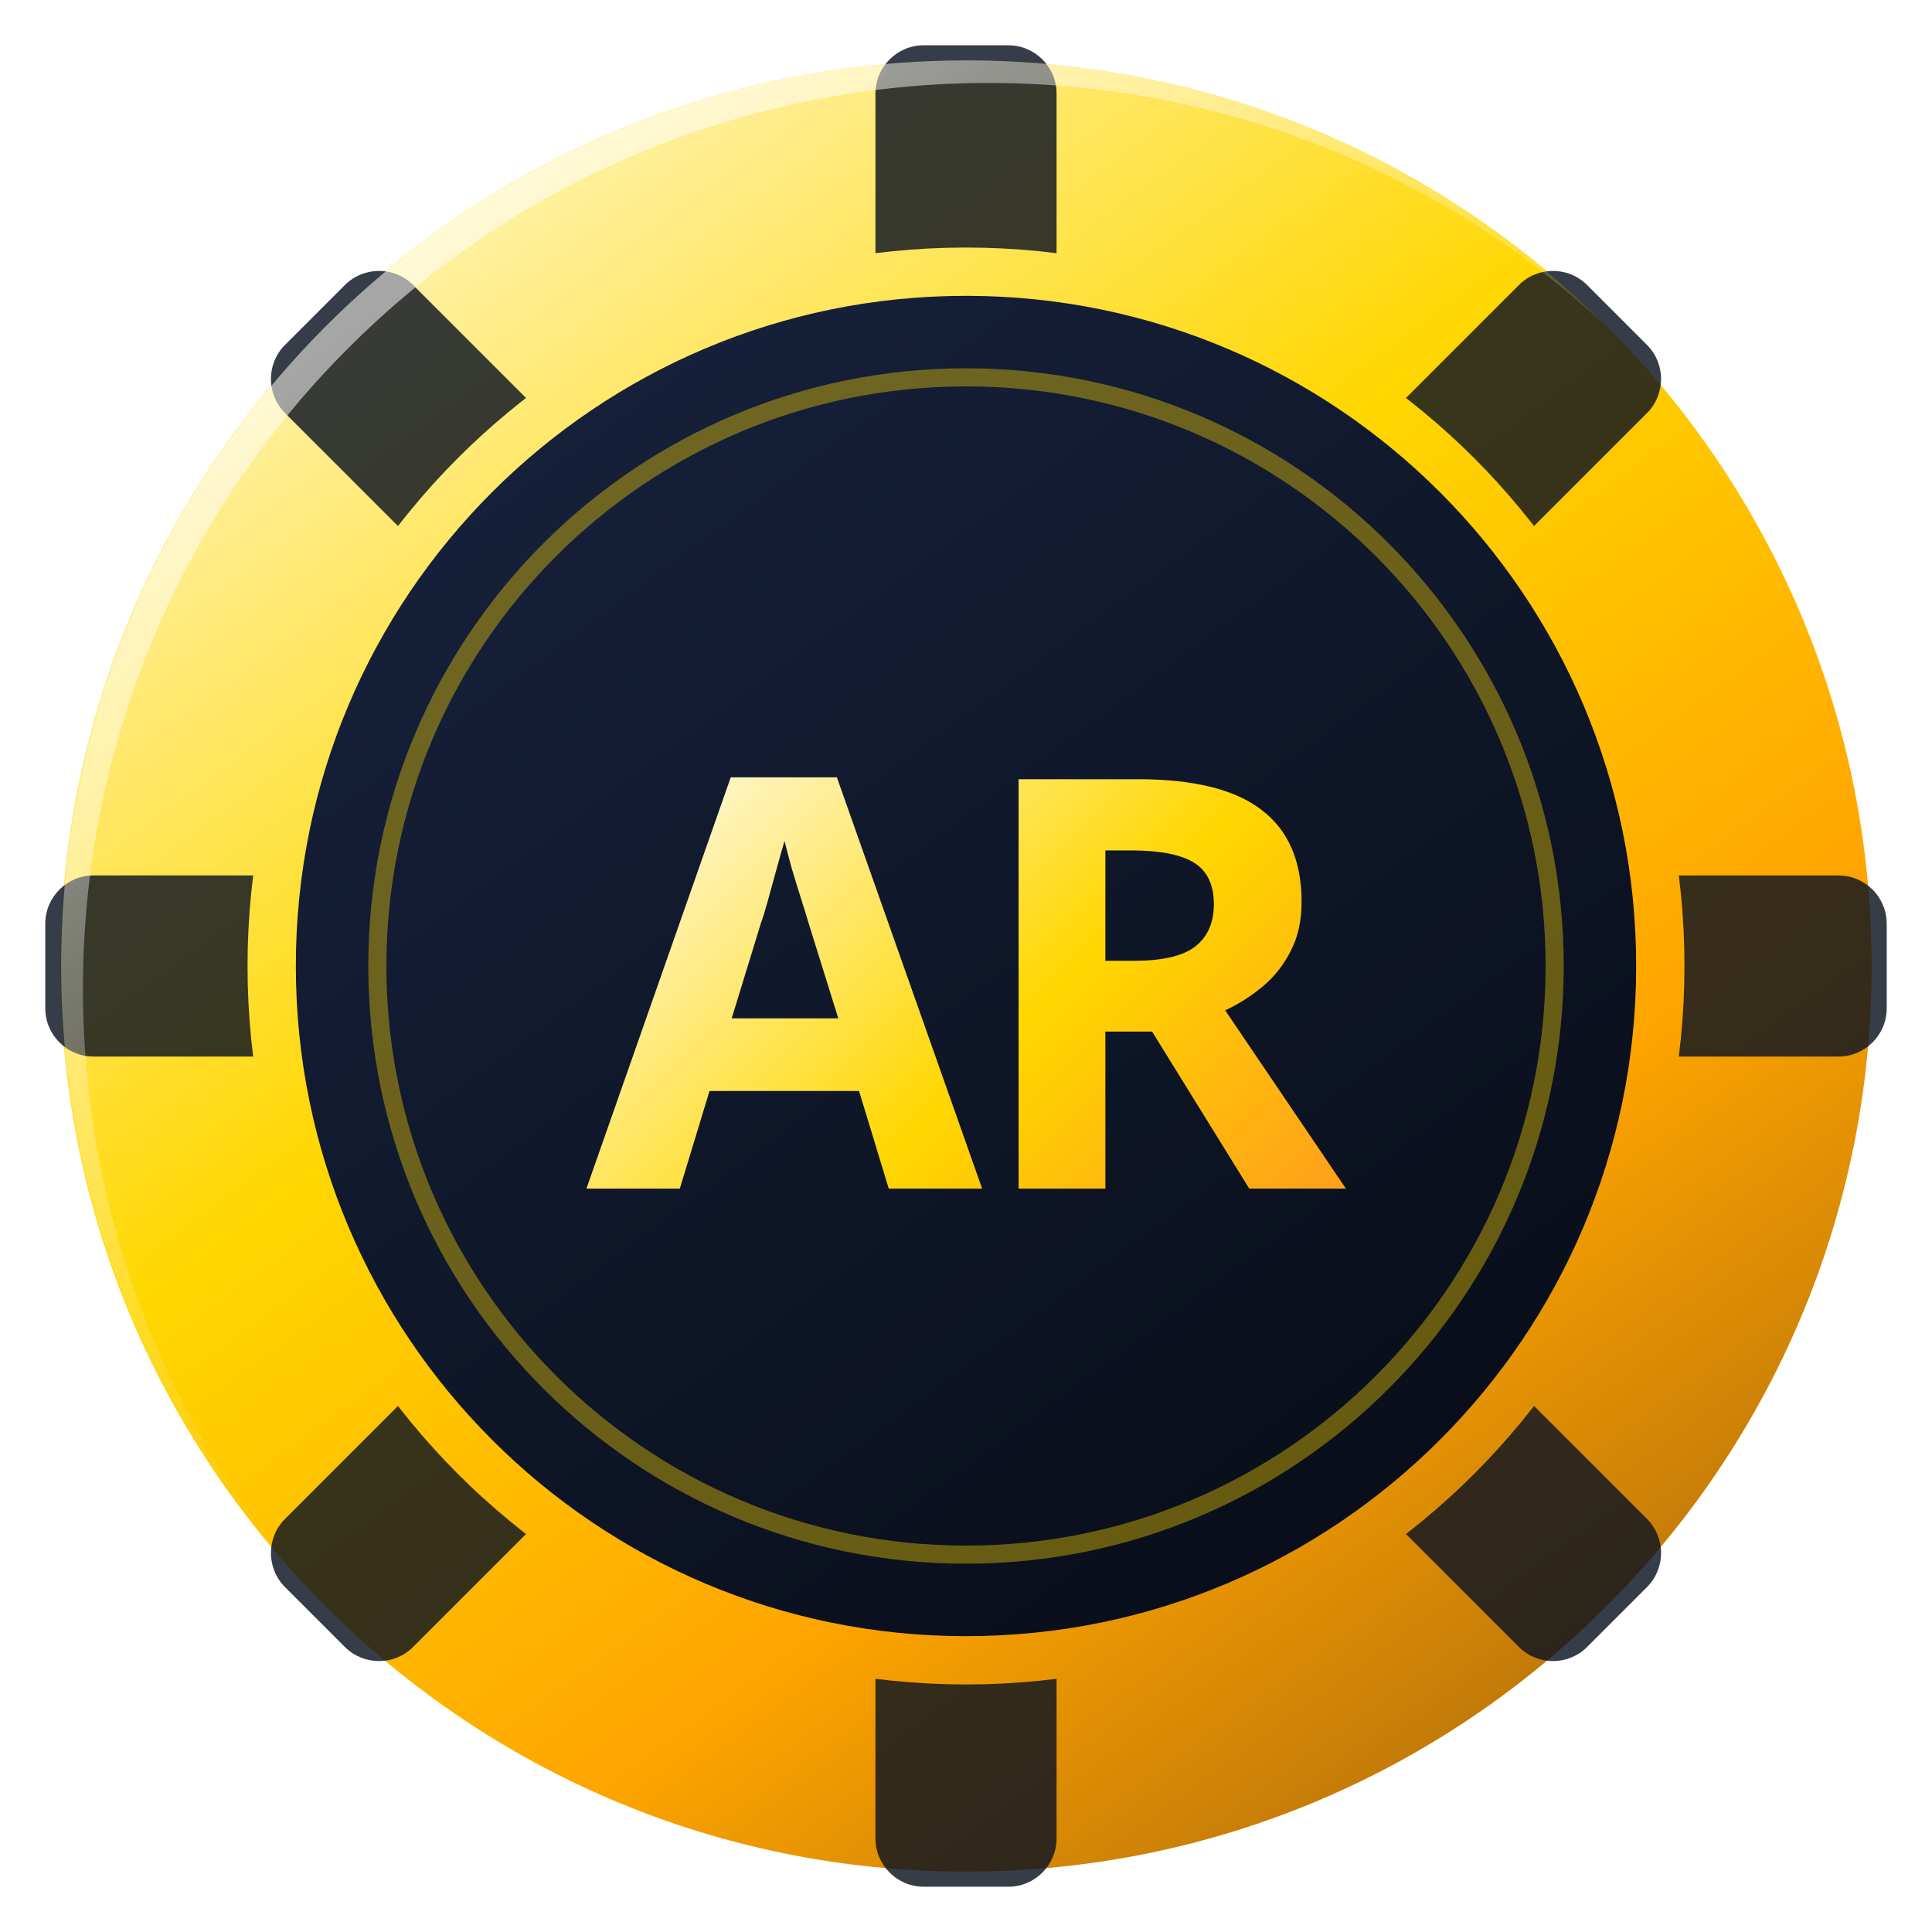
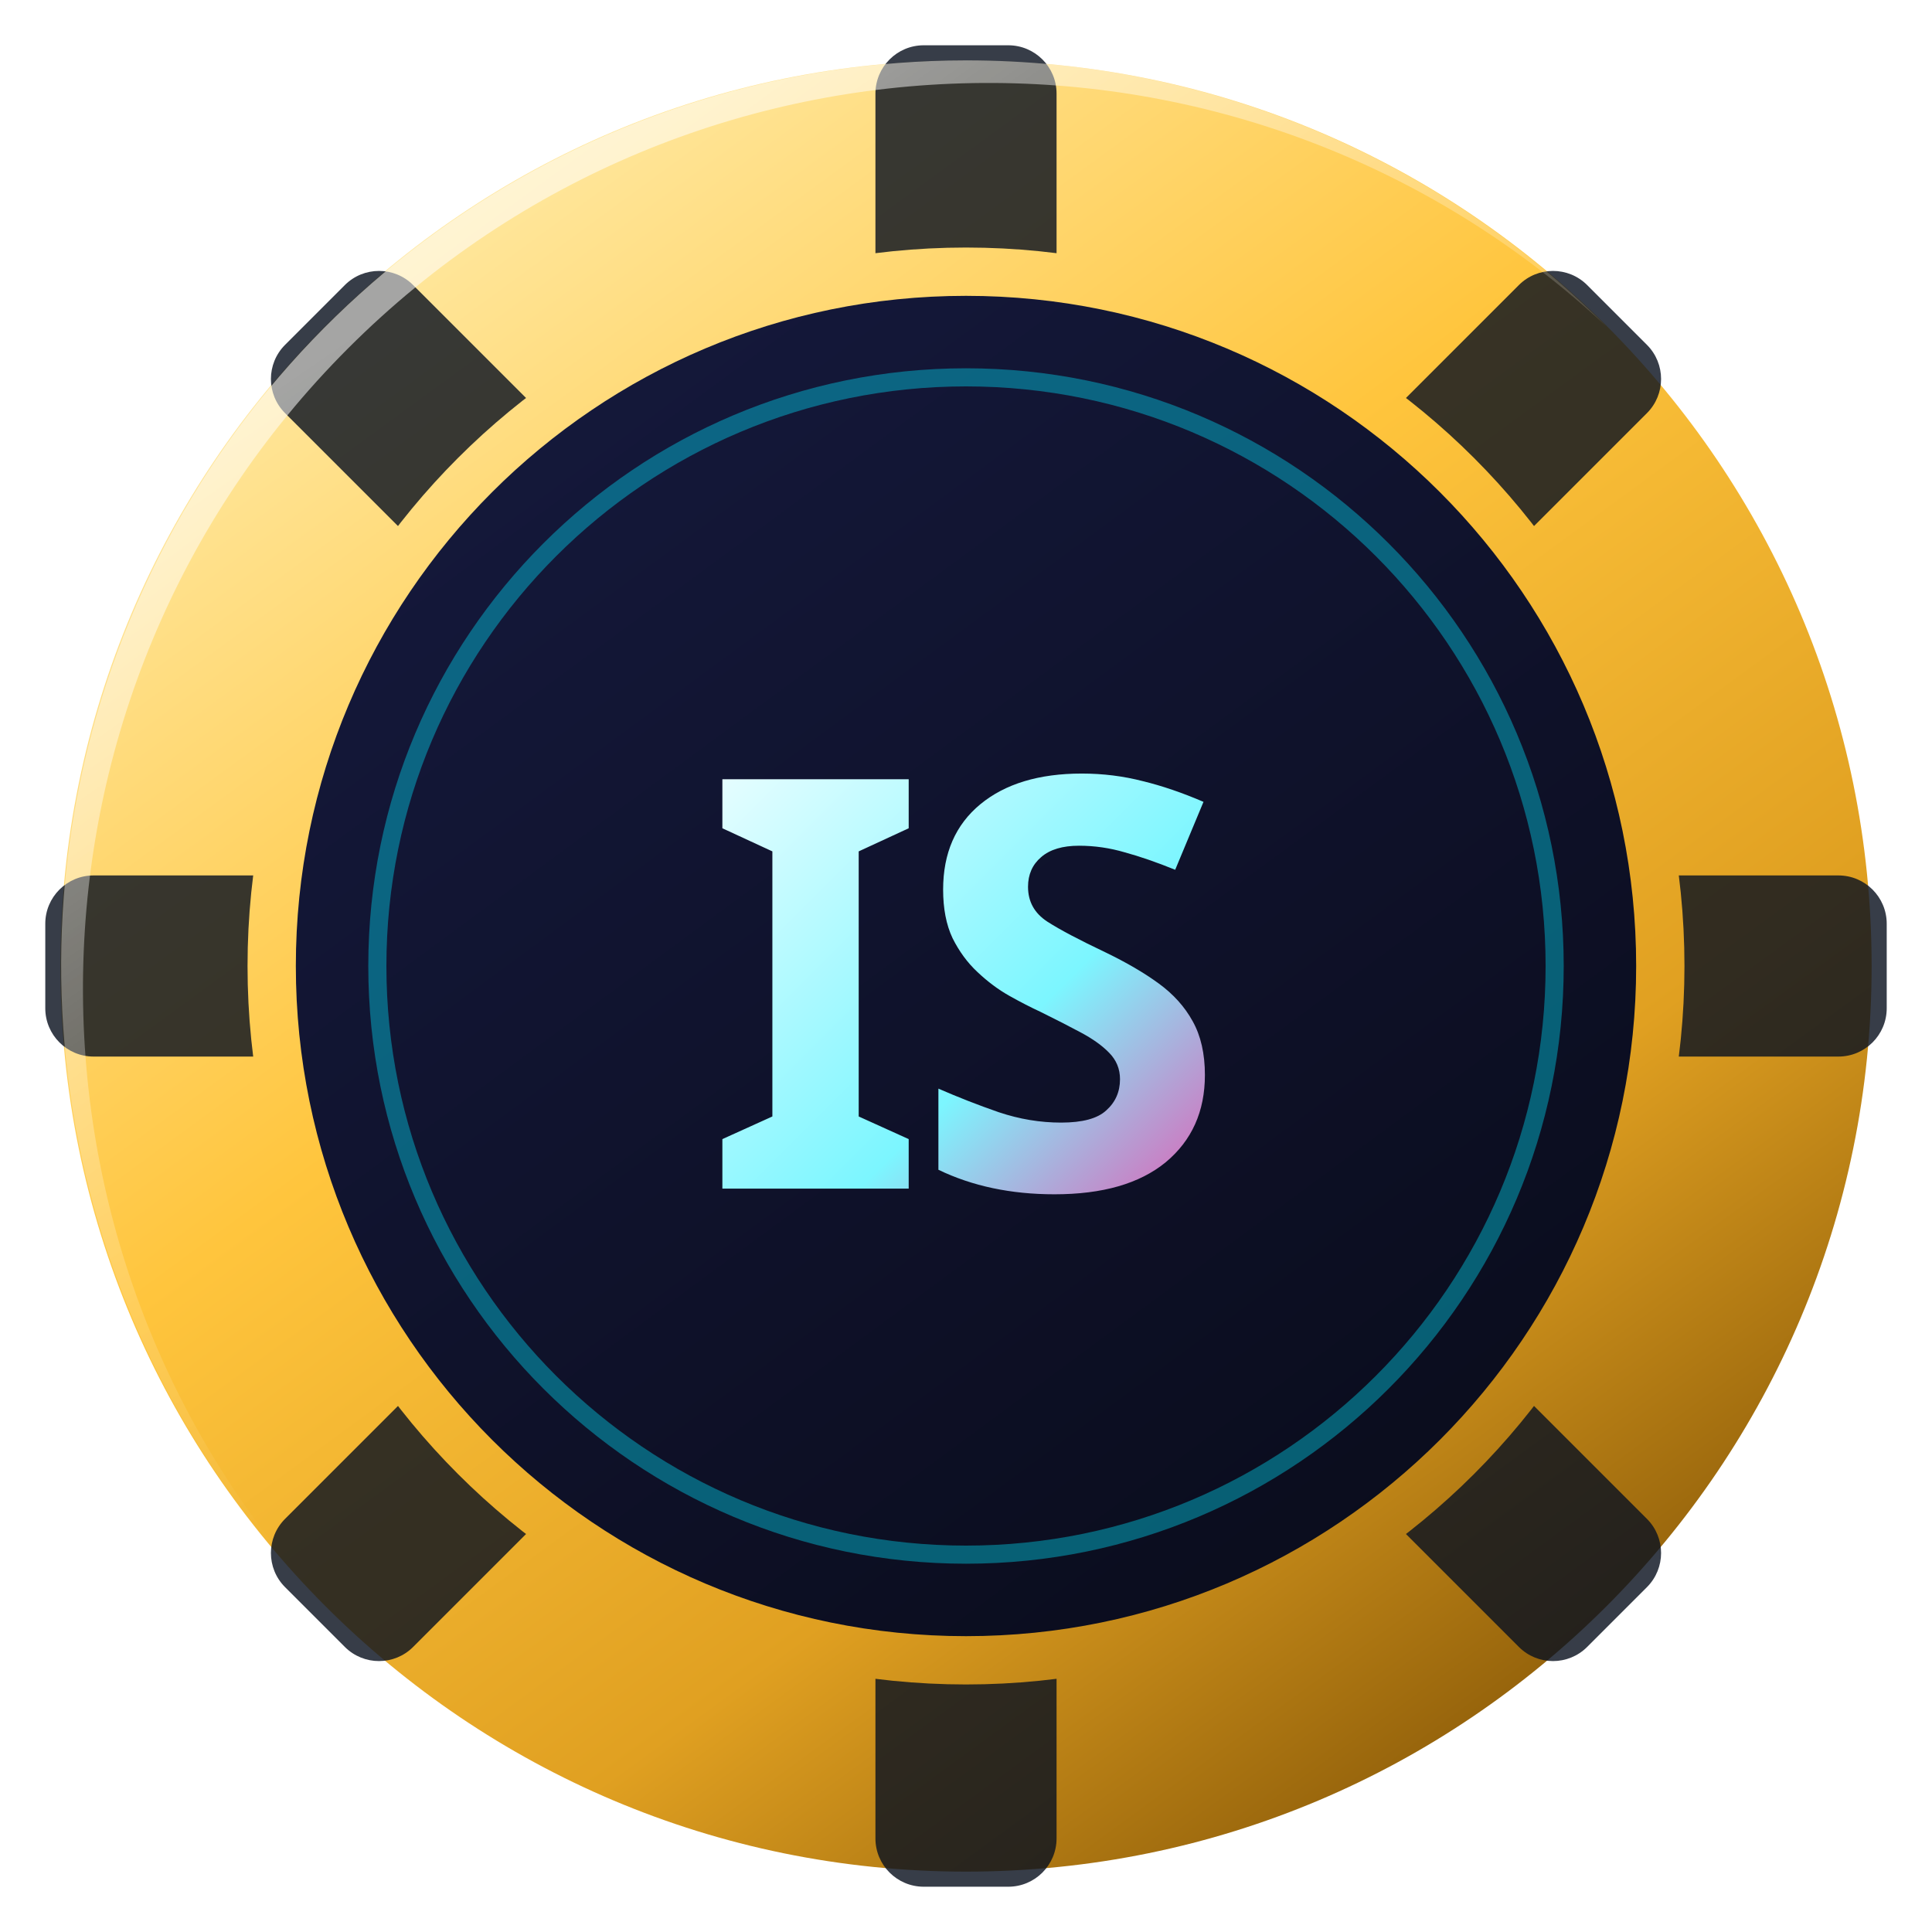
- <svg xmlns="http://www.w3.org/2000/svg" viewBox="0 0 64 64" role="img" aria-label="Alex Ray Casino">
+ <svg xmlns="http://www.w3.org/2000/svg" viewBox="0 0 64 64" role="img" aria-label="Instant Stakes">
  <defs>
    <linearGradient id="arGold" x1="14" y1="6" x2="52" y2="58" gradientUnits="userSpaceOnUse">
-       <stop offset="0" stop-color="#fff3b0" />
-       <stop offset=".38" stop-color="#ffd700" />
-       <stop offset=".72" stop-color="#ffa500" />
-       <stop offset="1" stop-color="#b8730a" />
+       <stop offset="0" stop-color="#ffe9a3" />
+       <stop offset=".38" stop-color="#ffc53d" />
+       <stop offset=".72" stop-color="#e0a021" />
+       <stop offset="1" stop-color="#8a5a08" />
    </linearGradient>
    <linearGradient id="arFace" x1="18" y1="14" x2="46" y2="52" gradientUnits="userSpaceOnUse">
-       <stop offset="0" stop-color="#16203a" />
-       <stop offset="1" stop-color="#080d18" />
+       <stop offset="0" stop-color="#14183a" />
+       <stop offset="1" stop-color="#0a0c1c" />
    </linearGradient>
    <linearGradient id="arText" x1="24" y1="24" x2="42" y2="42" gradientUnits="userSpaceOnUse">
-       <stop offset="0" stop-color="#fff8d6" />
-       <stop offset=".55" stop-color="#ffd700" />
-       <stop offset="1" stop-color="#ff9f1a" />
+       <stop offset="0" stop-color="#effeff" />
+       <stop offset=".55" stop-color="#7cf6ff" />
+       <stop offset="1" stop-color="#ff2d9b" />
    </linearGradient>
    <linearGradient id="arShine" x1="16" y1="8" x2="34" y2="34" gradientUnits="userSpaceOnUse">
      <stop offset="0" stop-color="#ffffff" stop-opacity=".55" />
      <stop offset="1" stop-color="#ffffff" stop-opacity="0" />
    </linearGradient>
  </defs>
  <circle cx="32" cy="32" r="30" fill="url(#arGold)" />
  <g fill="#0b1220" opacity=".82">
    <rect x="29" y="1.5" width="6" height="9" rx="1.6" />
    <rect x="29" y="53.5" width="6" height="9" rx="1.6" />
    <rect x="1.5" y="29" width="9" height="6" rx="1.6" />
    <rect x="53.5" y="29" width="9" height="6" rx="1.6" />
    <rect x="29" y="1.5" width="6" height="9" rx="1.6" transform="rotate(45 32 32)" />
    <rect x="29" y="53.5" width="6" height="9" rx="1.6" transform="rotate(45 32 32)" />
    <rect x="1.5" y="29" width="9" height="6" rx="1.6" transform="rotate(45 32 32)" />
    <rect x="53.5" y="29" width="9" height="6" rx="1.6" transform="rotate(45 32 32)" />
  </g>
  <circle cx="32" cy="32" r="23" fill="url(#arFace)" />
  <circle cx="32" cy="32" r="23" fill="none" stroke="url(#arGold)" stroke-width="1.6" />
-   <circle cx="32" cy="32" r="19.5" fill="none" stroke="#ffd700" stroke-width=".6" opacity=".38" />
-   <text x="32" y="32" fill="url(#arText)" font-family="'Russo One', 'Arial Black', system-ui, sans-serif" font-size="19" font-weight="700" letter-spacing="-.5" text-anchor="middle" dominant-baseline="central">AR</text>
+   <circle cx="32" cy="32" r="19.5" fill="none" stroke="#00e5ff" stroke-width=".6" opacity=".38" />
+   <text x="32" y="32" fill="url(#arText)" font-family="'Montserrat', 'Arial Black', system-ui, sans-serif" font-size="19" font-weight="800" letter-spacing="-.5" text-anchor="middle" dominant-baseline="central">IS</text>
  <path d="M32 2a30 30 0 0 0-21.2 51.2A30 30 0 0 1 53.2 10.8 29.9 29.9 0 0 0 32 2Z" fill="url(#arShine)" />
</svg>
